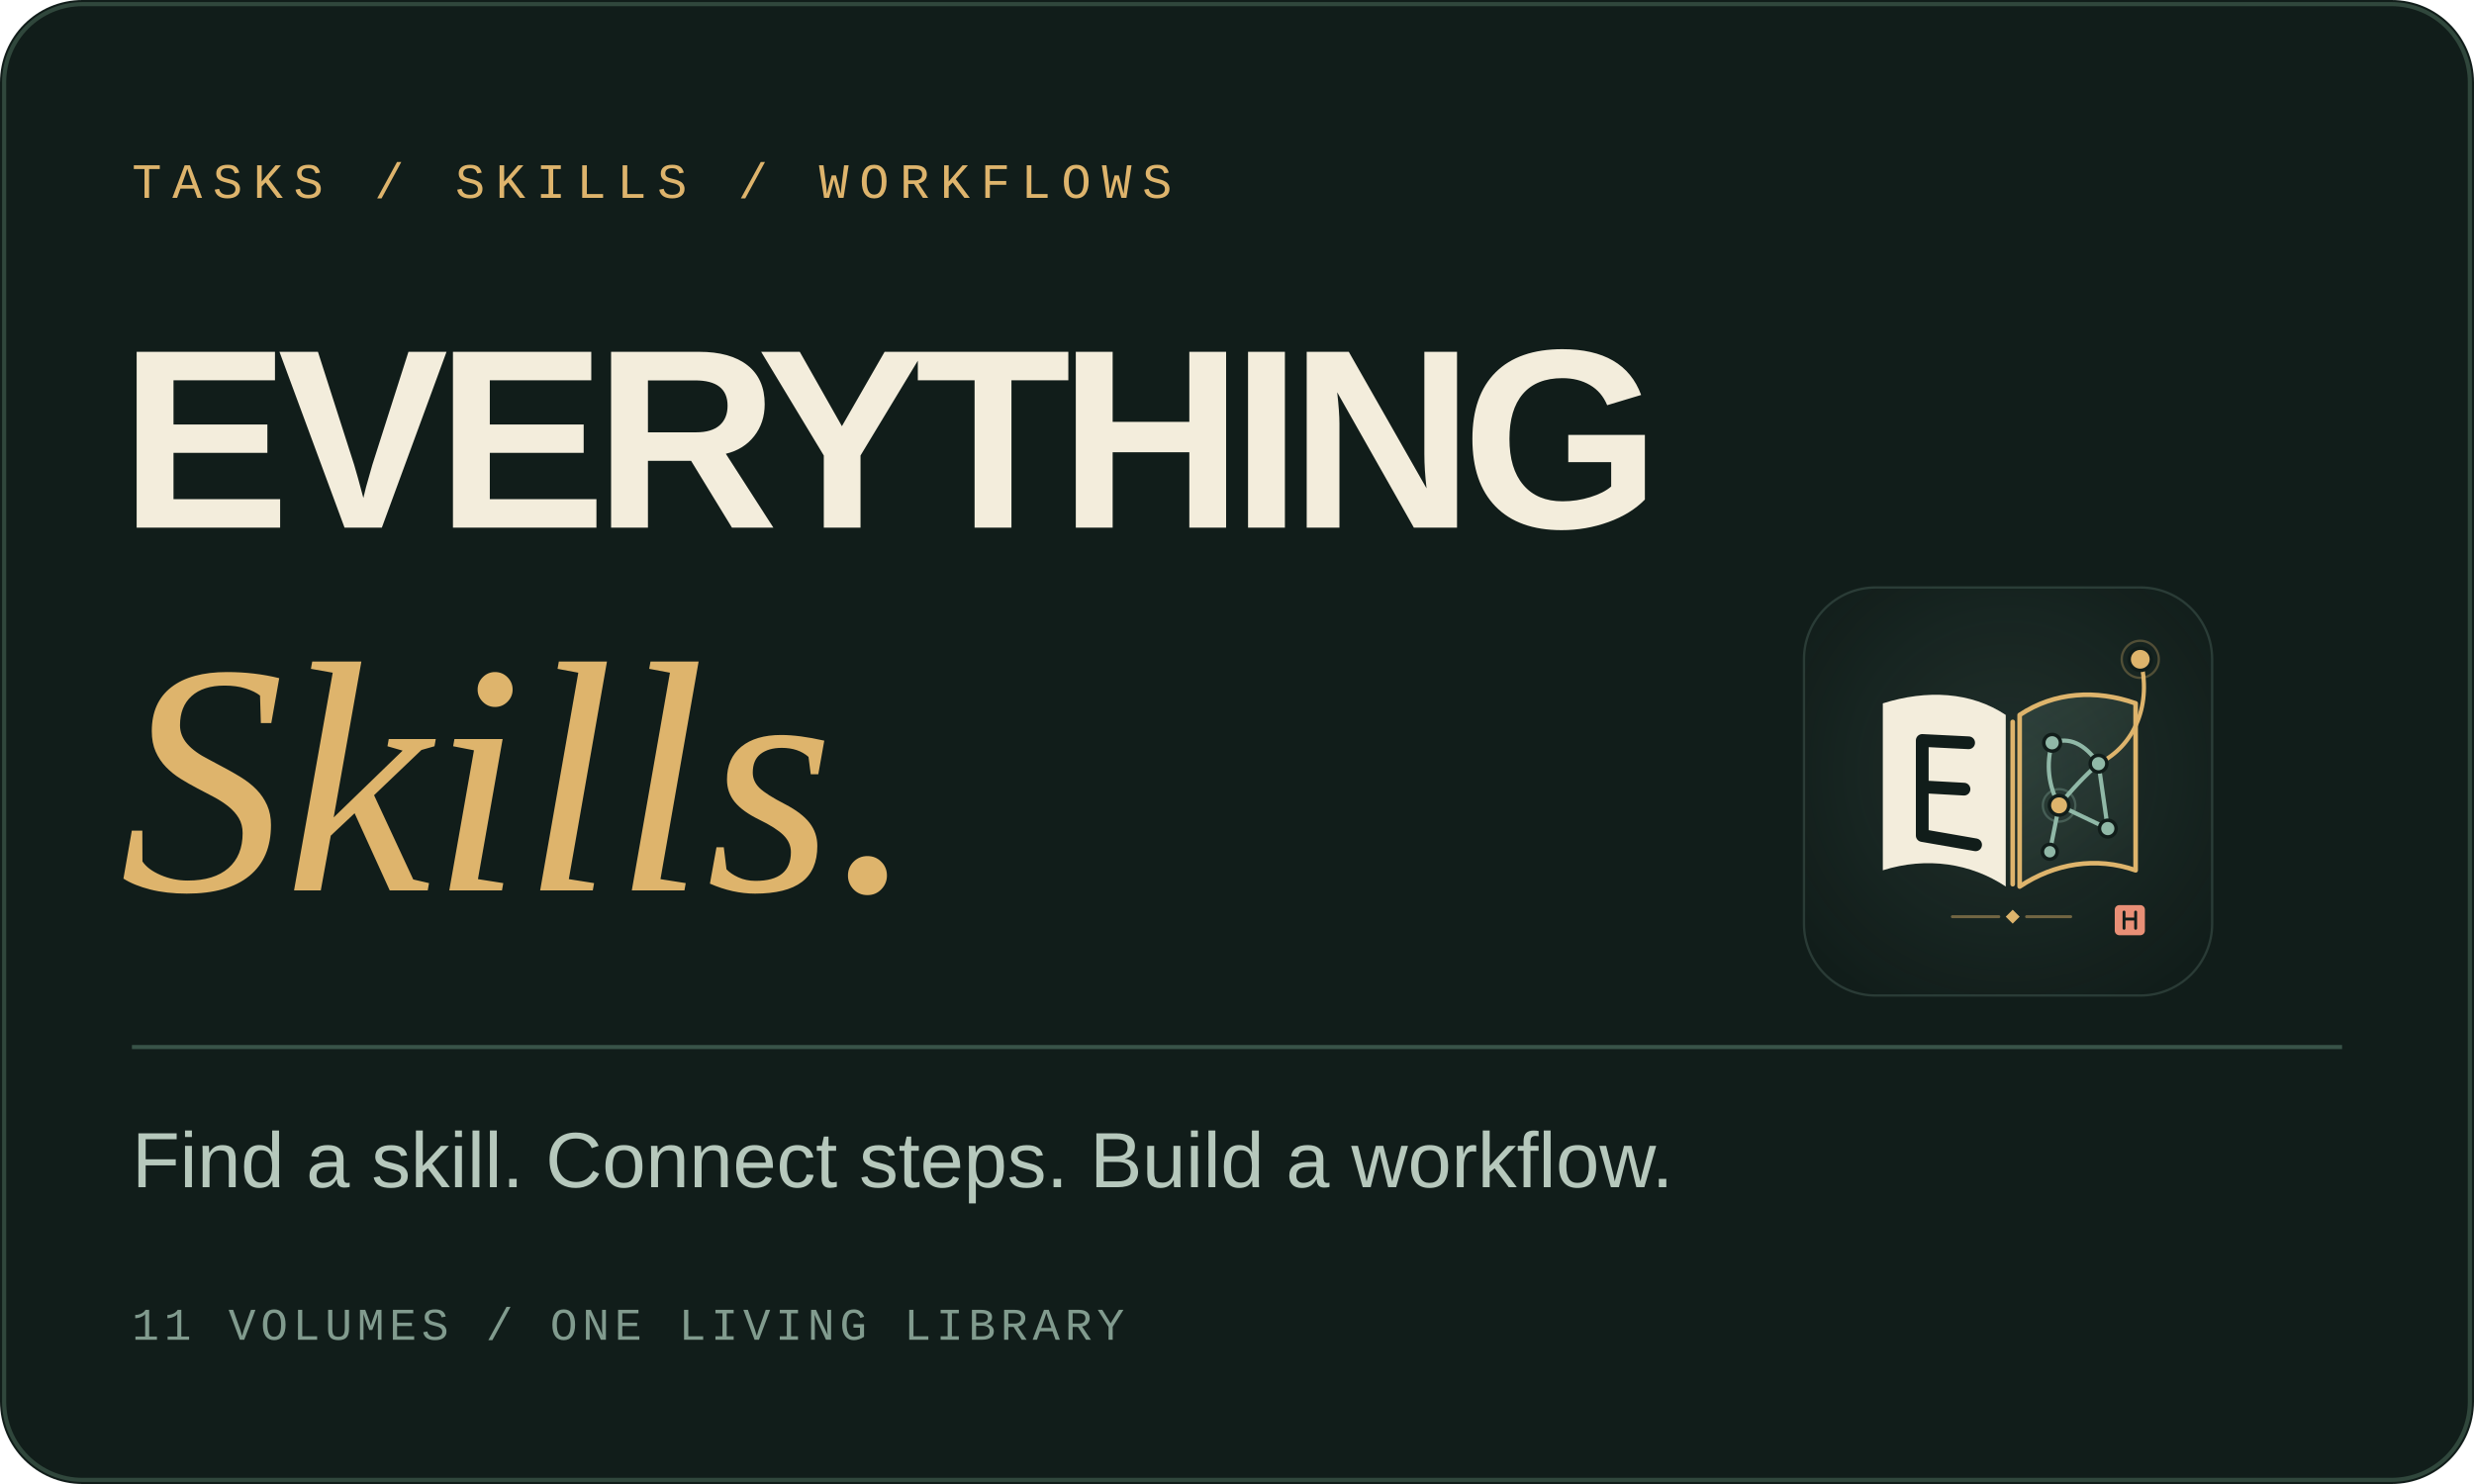
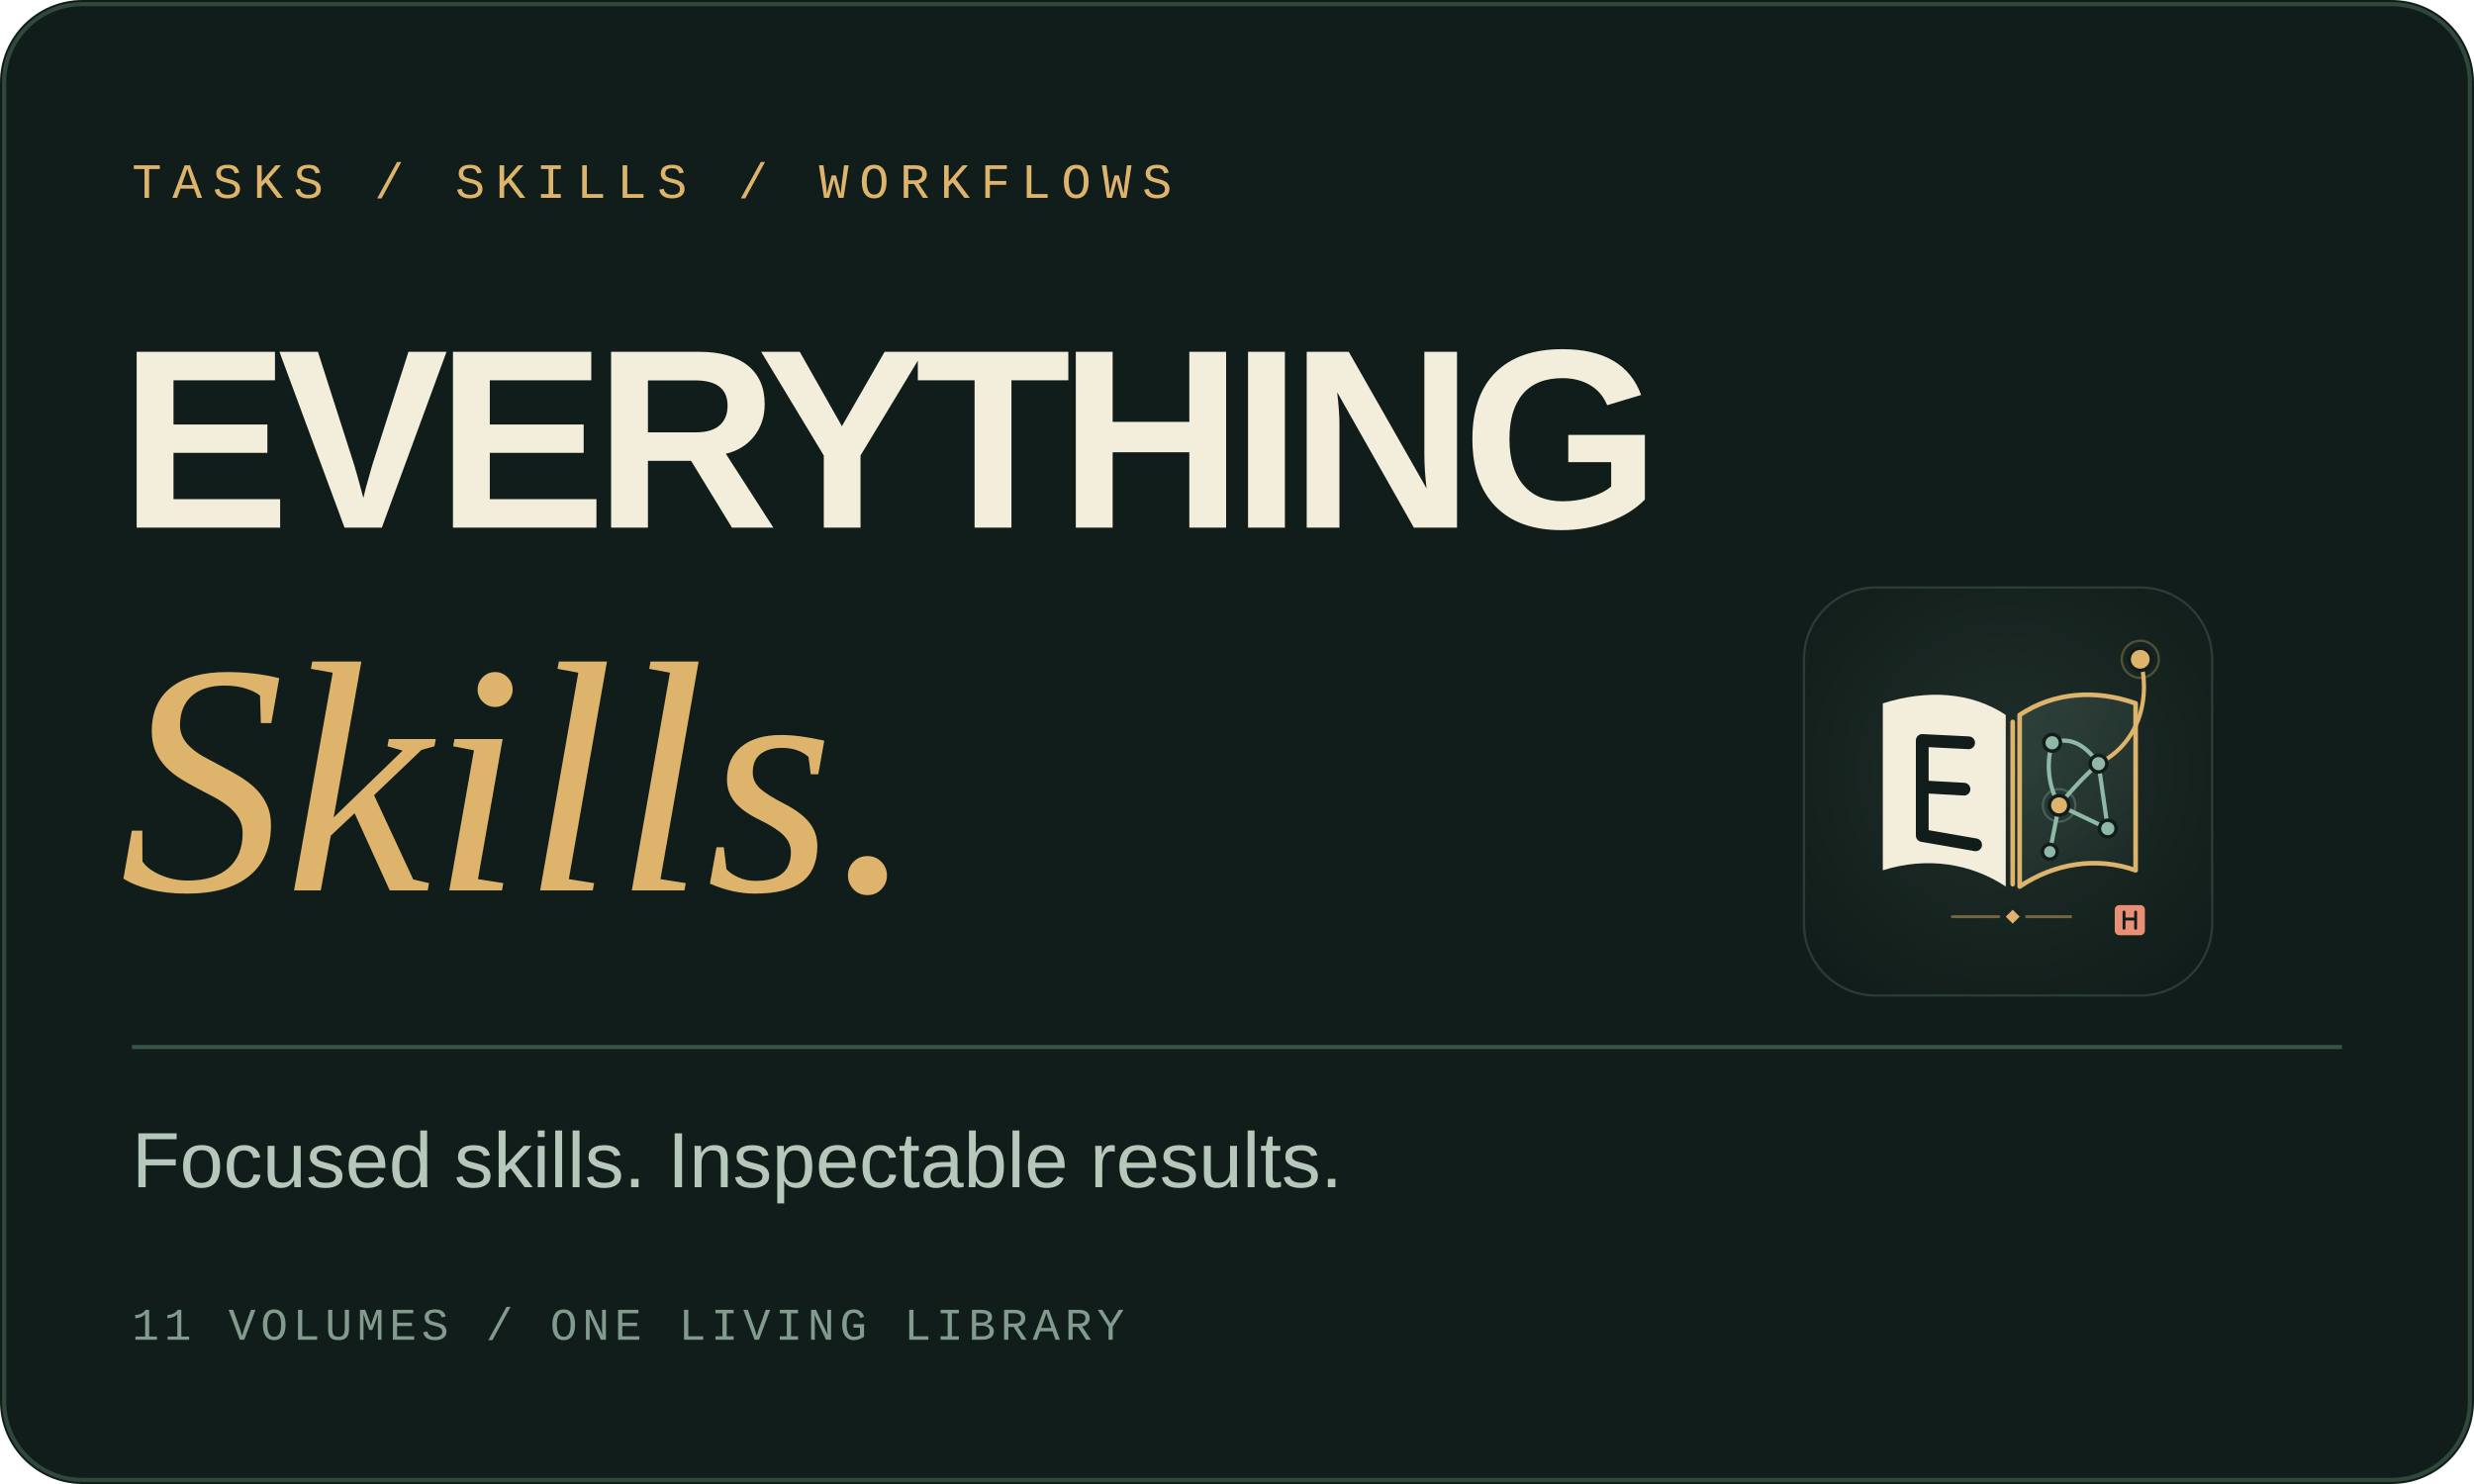
<svg xmlns="http://www.w3.org/2000/svg" width="600" height="360" viewBox="0 0 600 360" role="img" aria-labelledby="title description">
  <style>
  .sans { font-family: 'Segoe UI', Arial, sans-serif; }
  .serif { font-family: Georgia, 'Times New Roman', serif; }
  .mono { font-family: 'Courier New', monospace; }
</style>
  <rect width="600" height="360" rx="20" fill="#111d1a" />
  <rect x="1" y="1" width="598" height="358" rx="19" fill="none" stroke="#30473c" />
  <text x="32" y="48" class="mono" font-size="12" letter-spacing="2.6" fill="#deb46c">TASKS / SKILLS / WORKFLOWS</text>
  <text x="29" y="128" class="sans" font-size="62" font-weight="700" letter-spacing="-3" fill="#f3eddc">EVERYTHING</text>
  <text x="29" y="216" class="serif" font-size="80" font-style="italic" fill="#deb46c">Skills.</text>
  <svg x="433" y="138" viewBox="0 0 192 192" width="108" height="108" role="img" aria-labelledby="logo-static-title logo-static-desc">
    <defs>
      <radialGradient id="page-glow-static" cx="50%" cy="45%" r="65%">
        <stop offset="0" stop-color="#90b8a7" stop-opacity=".12" />
        <stop offset="1" stop-color="#90b8a7" stop-opacity="0" />
      </radialGradient>
      <linearGradient id="folio-shade-static" x1="101" y1="55" x2="150" y2="134" gradientUnits="userSpaceOnUse">
        <stop stop-color="#90b8a7" stop-opacity=".15" />
        <stop offset="1" stop-color="#90b8a7" stop-opacity=".035" />
      </linearGradient>
    </defs>
    <rect width="192" height="192" rx="38" fill="#111d1a" />
    <rect x="8" y="8" width="176" height="176" rx="31" fill="url(#page-glow-static)" stroke="#90b8a7" stroke-opacity=".2" />
    <path d="M42 58C61 52 80 53 95 63V137C80 127 61 124 42 130Z" fill="#f3eddc" />
    <path d="M101 63C116 53 134 52 151 58V130C134 124 116 127 101 137Z" fill="url(#folio-shade-static)" stroke="#deb46c" stroke-width="2" stroke-linejoin="round" />
    <path d="M98 66V136" fill="none" stroke="#deb46c" stroke-width="2" stroke-linecap="round" />
    <path d="M59 74V115M59 74L79 75M59 94L77 95M59 115L82 119" fill="none" stroke="#111d1a" stroke-width="5.5" stroke-linecap="round" stroke-linejoin="round" />
    <g fill="none" stroke-width="1.8" stroke-linecap="round" stroke-linejoin="round">
      <path d="M115 75Q126 71 135 84Q126 92 118 102L139 112M115 75Q111 89 118 102L114 122M135 84L139 112" stroke="#90b8a7" />
      <path d="M135 84C151 76 158 58 153 39" stroke="#deb46c" />
    </g>
    <g fill="none" stroke-width="1" opacity=".3">
      <circle cx="118" cy="102" r="7" stroke="#90b8a7" />
      <circle cx="153" cy="39" r="8" stroke="#deb46c" />
    </g>
    <g stroke="#111d1a" stroke-width="1.5">
      <circle cx="115" cy="75" r="3.6" fill="#90b8a7" />
      <circle cx="135" cy="84" r="3.6" fill="#90b8a7" />
      <circle cx="118" cy="102" r="4.2" fill="#deb46c" />
      <circle cx="139" cy="112" r="3.6" fill="#90b8a7" />
      <circle cx="114" cy="122" r="3.2" fill="#90b8a7" />
      <circle cx="153" cy="39" r="4.8" fill="#deb46c" />
    </g>
    <path d="M72 150H92M104 150H123" fill="none" stroke="#deb46c" stroke-opacity=".45" stroke-width="1.3" stroke-linecap="round" />
    <path d="M98 147L101 150L98 153L95 150Z" fill="#deb46c" />
    <rect x="142" y="145" width="13" height="13" rx="2" fill="#e88f76" />
    <path d="M146 148V155M151 148V155M146 151H151" fill="none" stroke="#111d1a" stroke-width="1.25" stroke-linecap="round" />
  </svg>
  <path d="M32 254H568" stroke="#385348" />
-   <text x="32" y="288" class="sans" font-size="19" fill="#b6c8bc">Find a skill. Connect steps. Build a workflow.</text>
+   <text x="32" y="288" class="sans" font-size="19" fill="#b6c8bc">Focused skills. Inspectable results.</text>
  <text x="32" y="325" class="mono" font-size="11" letter-spacing="1.2" fill="#819b8e">11 VOLUMES / ONE LIVING LIBRARY</text>
</svg>
